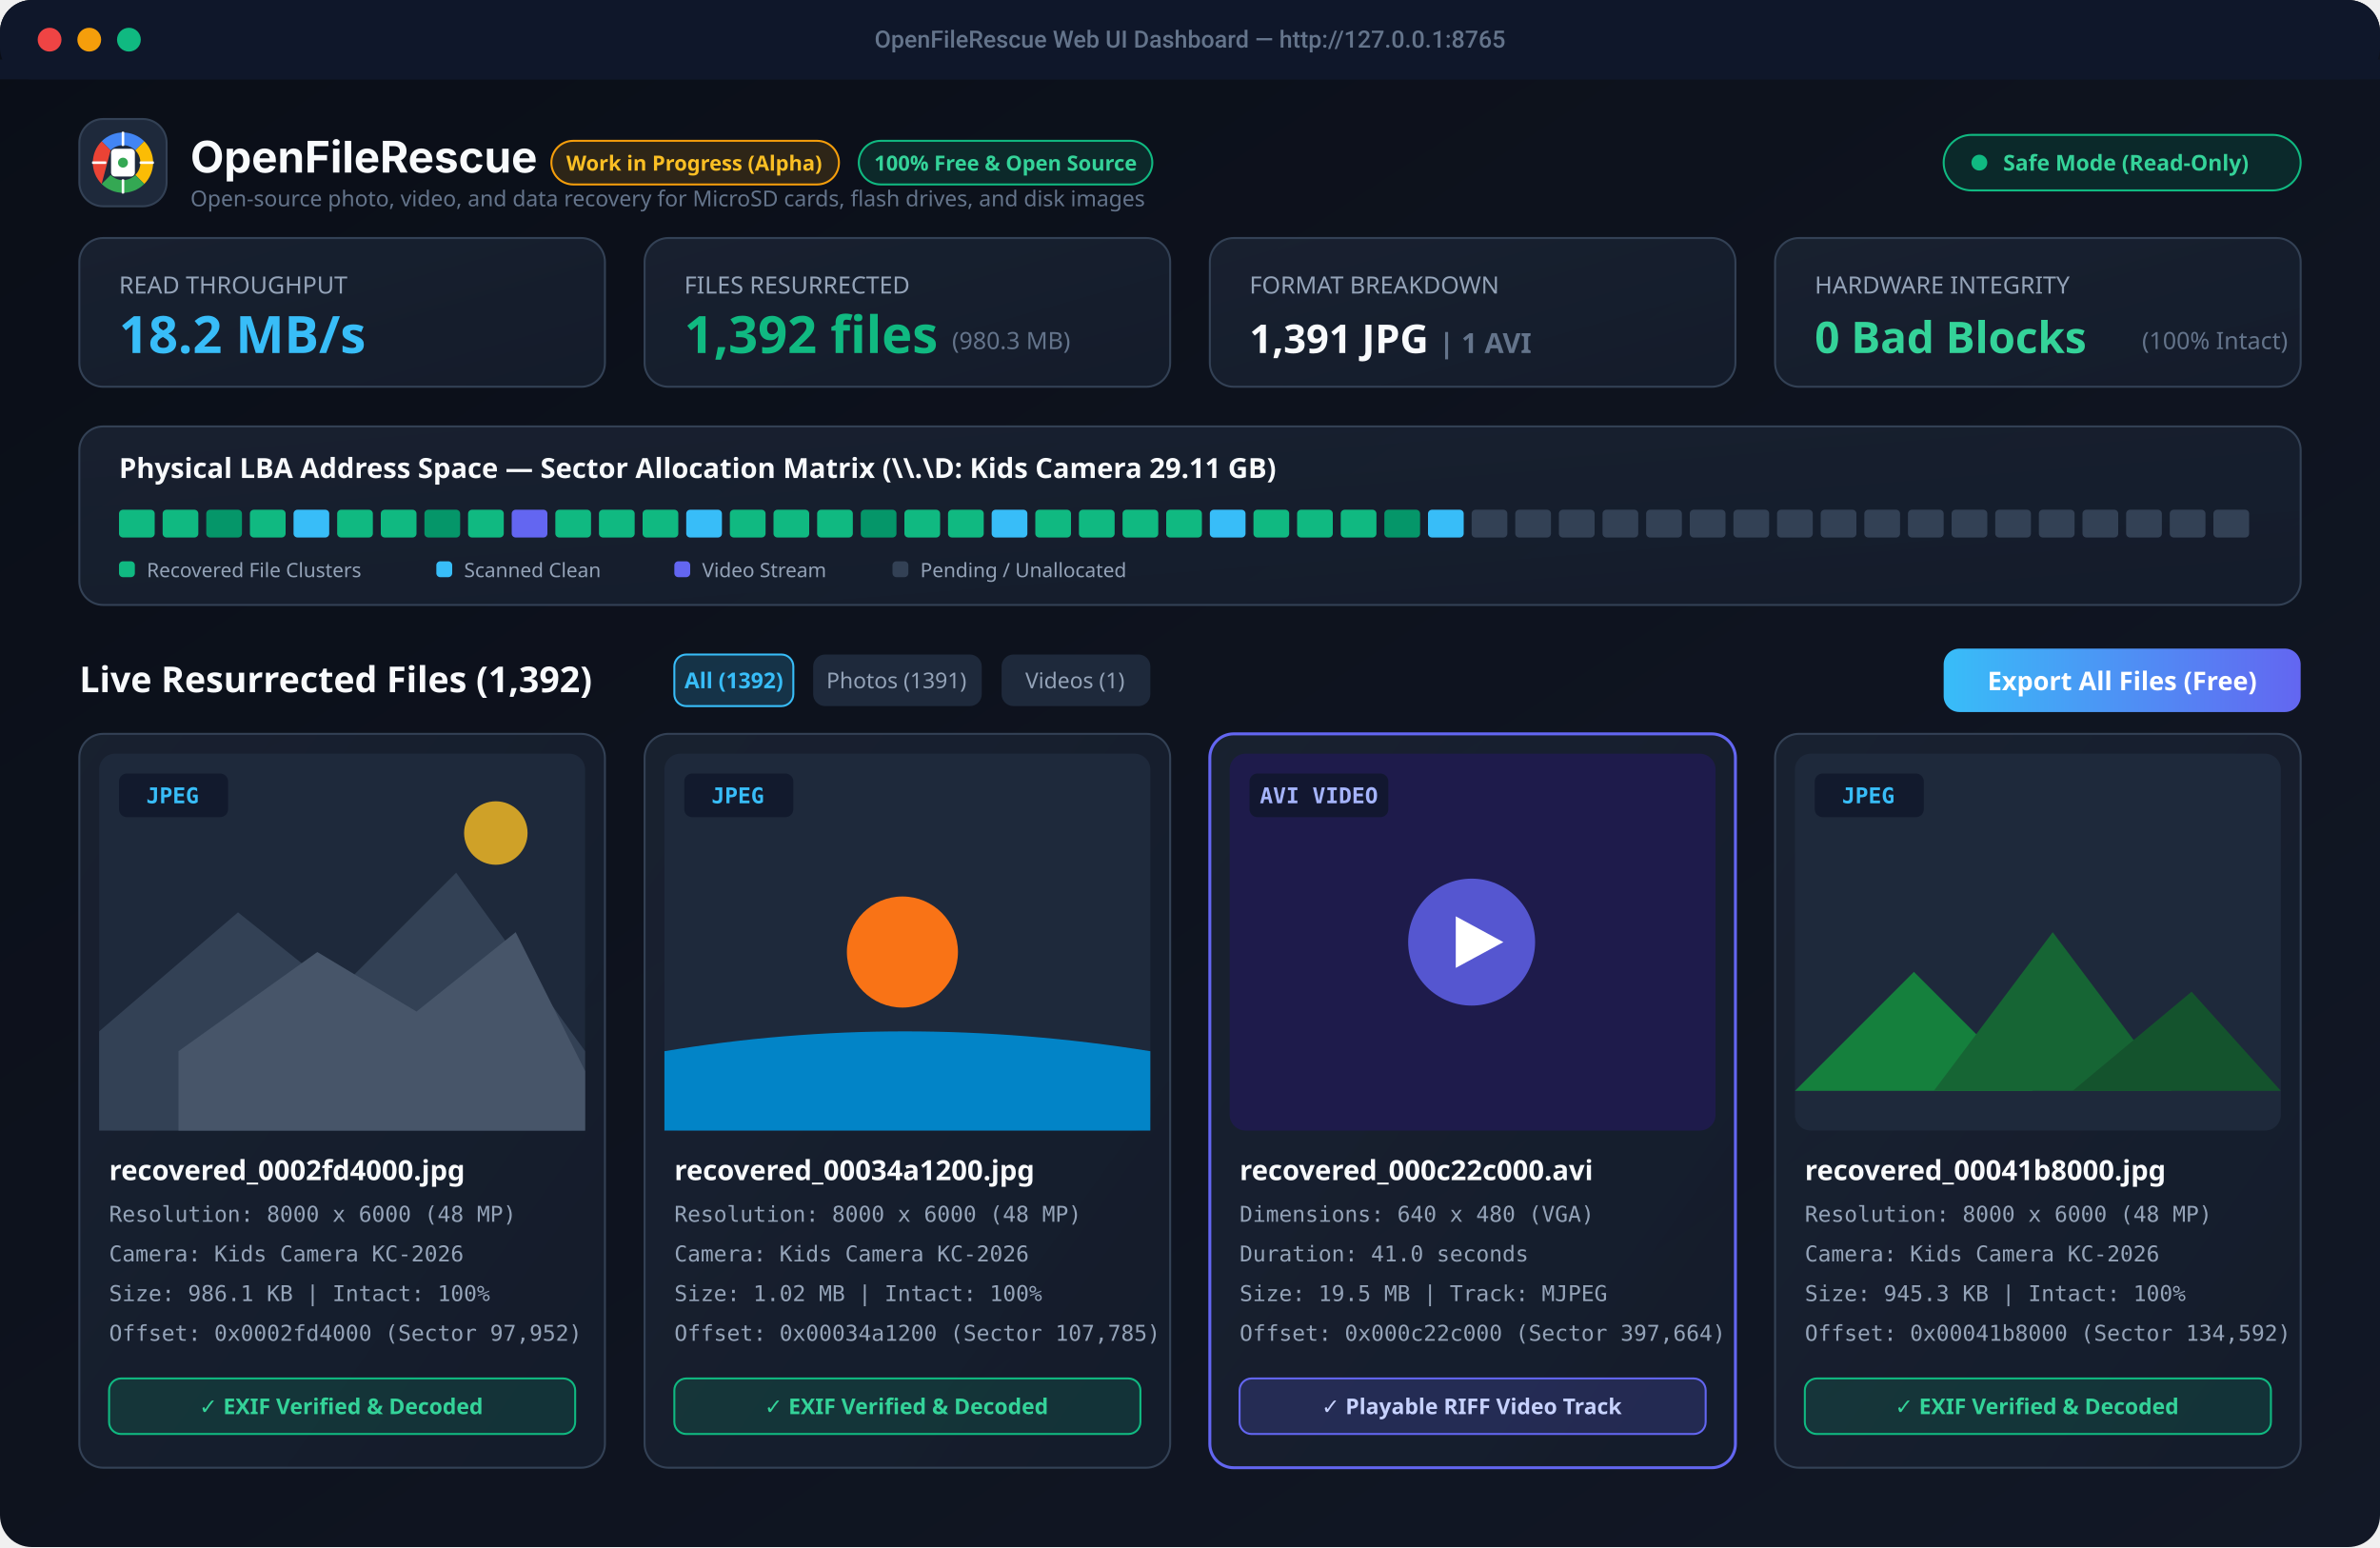
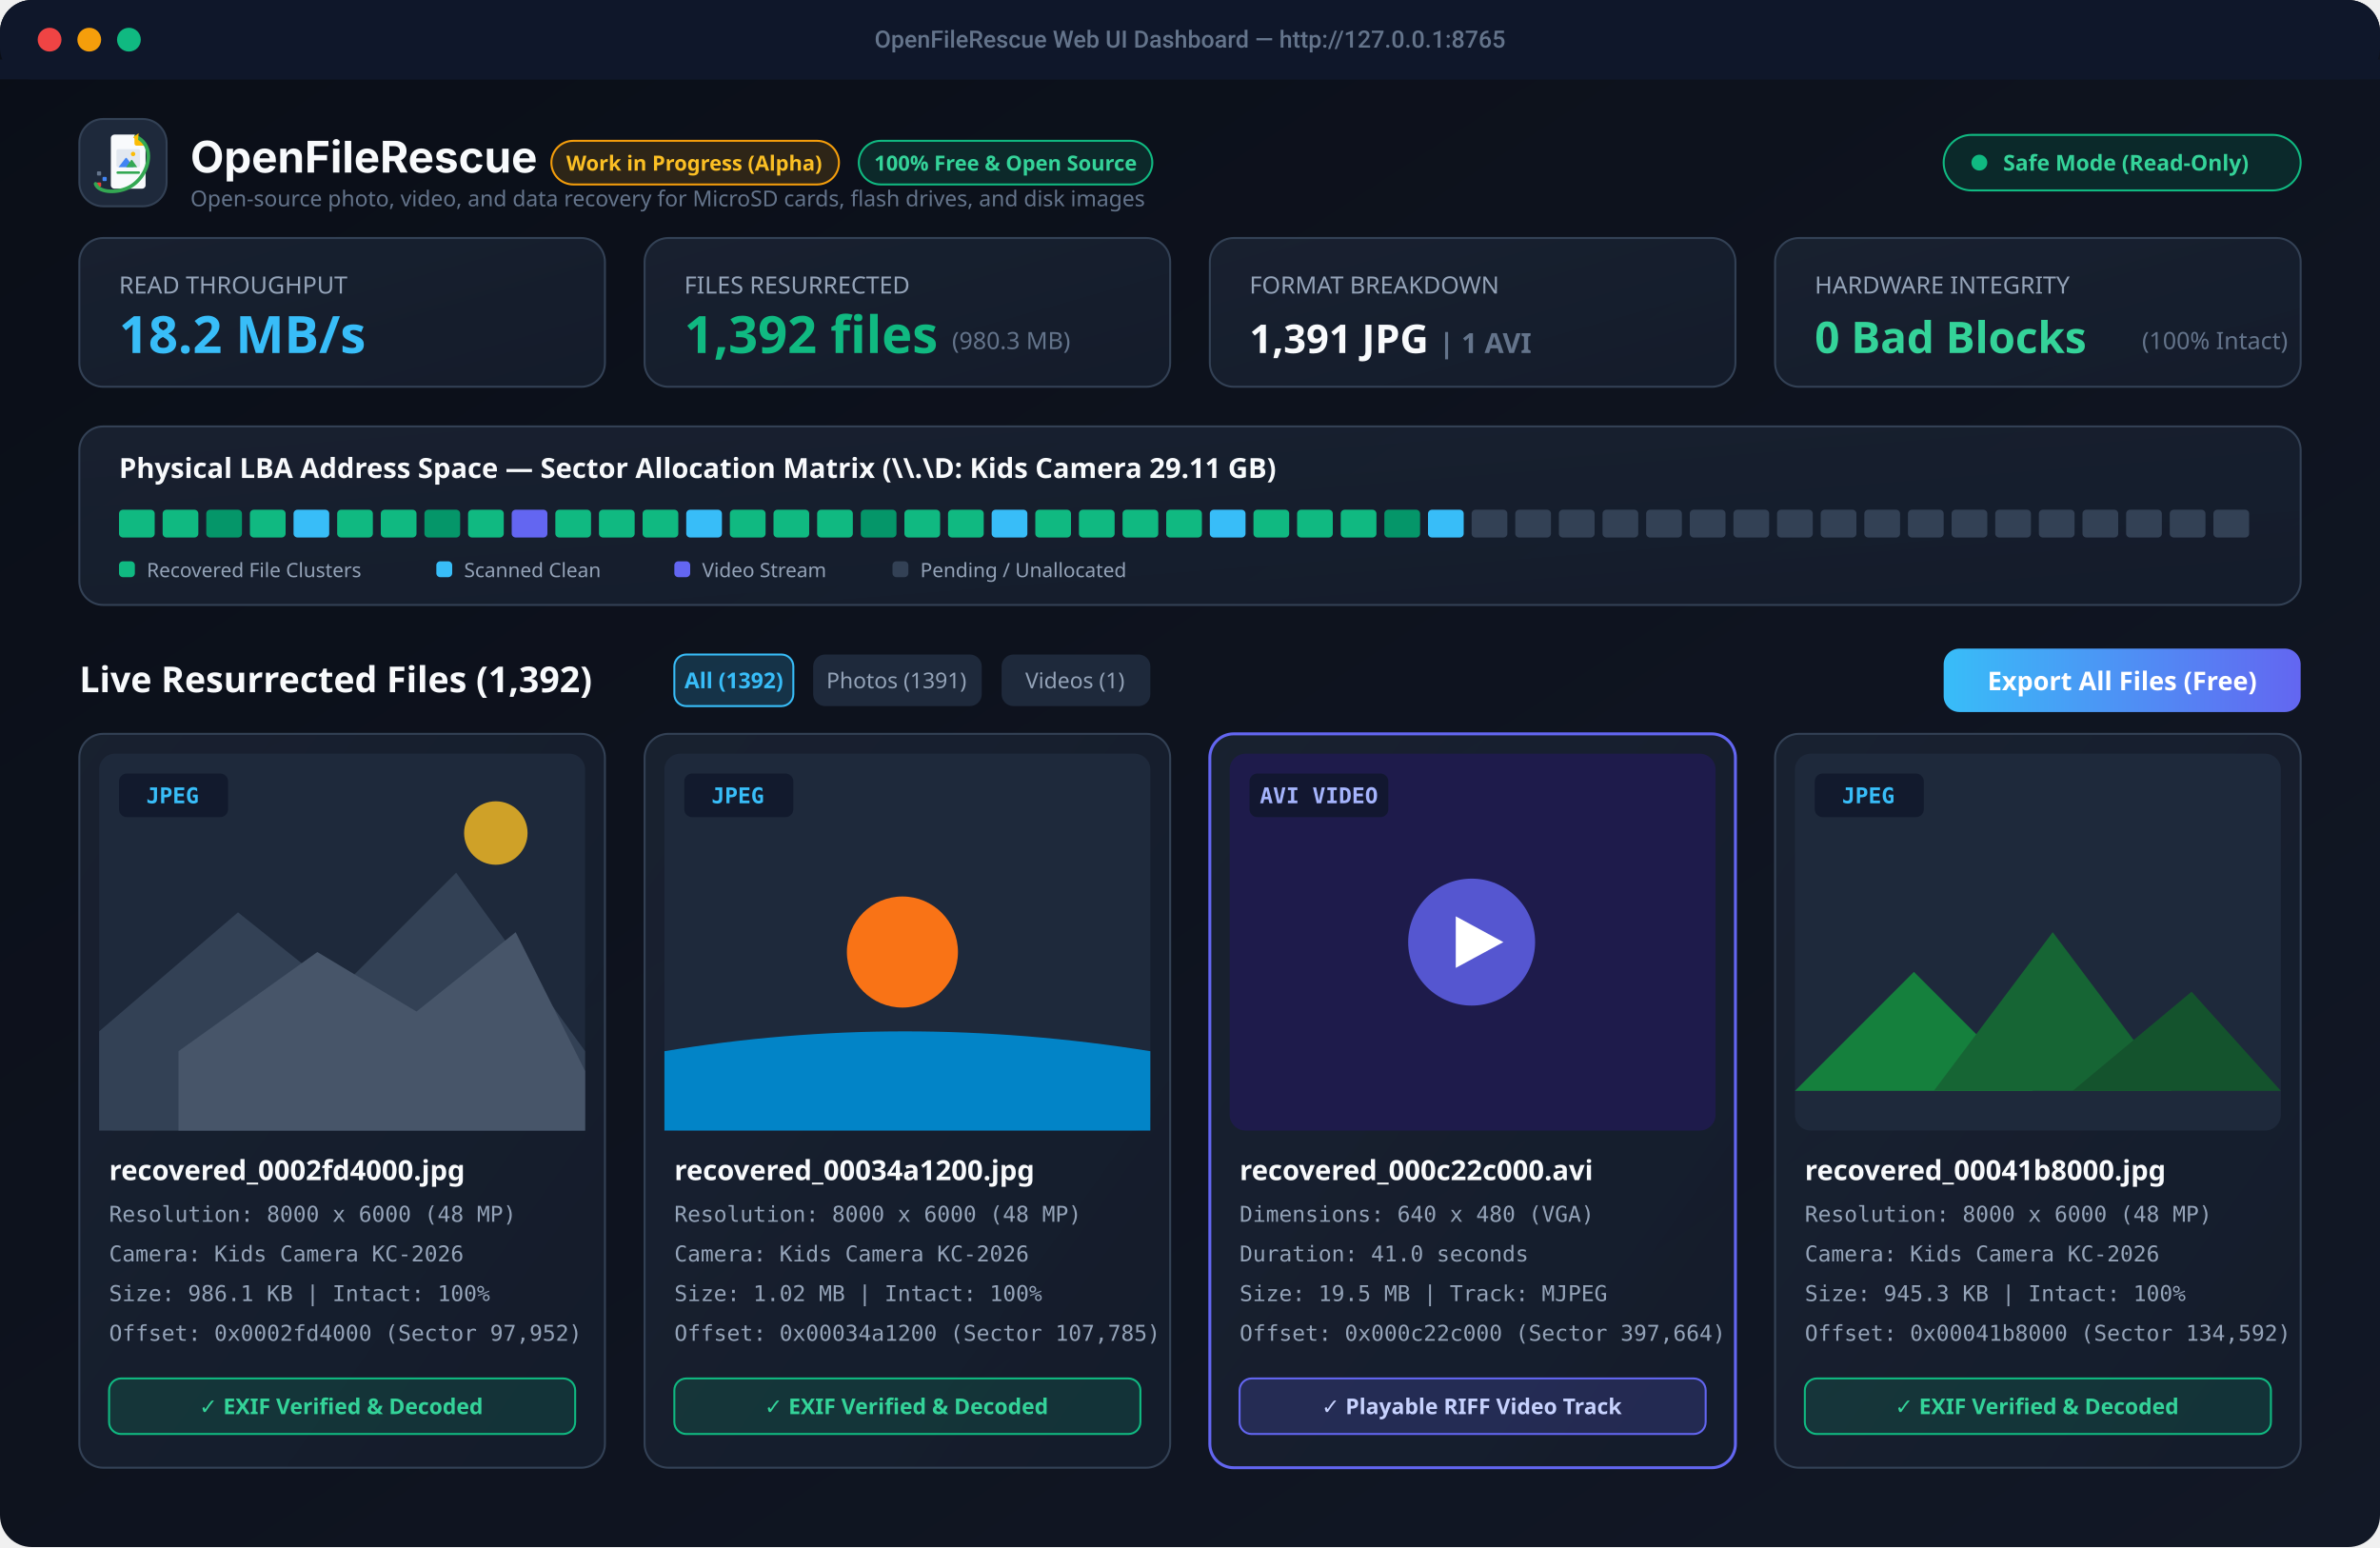
<svg xmlns="http://www.w3.org/2000/svg" viewBox="0 0 1200 780" width="1200" height="780">
  <defs>
    <linearGradient id="bg" x1="0%" y1="0%" x2="100%" y2="100%">
      <stop offset="0%" stop-color="#0a0e17" />
      <stop offset="100%" stop-color="#121826" />
    </linearGradient>
    <linearGradient id="cardBg" x1="0%" y1="0%" x2="100%" y2="100%">
      <stop offset="0%" stop-color="#1a2333" stop-opacity="0.85" />
      <stop offset="100%" stop-color="#141c2b" stop-opacity="0.95" />
    </linearGradient>
    <linearGradient id="primaryGrad" x1="0%" y1="0%" x2="100%" y2="0%">
      <stop offset="0%" stop-color="#38bdf8" />
      <stop offset="100%" stop-color="#6366f1" />
    </linearGradient>
    <linearGradient id="accentGrad" x1="0%" y1="0%" x2="100%" y2="0%">
      <stop offset="0%" stop-color="#10b981" />
      <stop offset="100%" stop-color="#059669" />
    </linearGradient>
    <filter id="glow" x="-20%" y="-20%" width="140%" height="140%">
      <feGaussianBlur stdDeviation="6" result="blur" />
      <feComposite in="SourceGraphic" in2="blur" operator="over" />
    </filter>
  </defs>
  <rect width="1200" height="780" fill="url(#bg)" rx="16" />
  <rect width="1200" height="40" fill="#0f172a" rx="16" />
  <rect y="30" width="1200" height="10" fill="#0f172a" />
  <circle cx="25" cy="20" r="6" fill="#ef4444" />
  <circle cx="45" cy="20" r="6" fill="#f59e0b" />
  <circle cx="65" cy="20" r="6" fill="#10b981" />
  <text x="600" y="24" fill="#64748b" font-family="-apple-system, BlinkMacSystemFont, 'Segoe UI', Roboto, sans-serif" font-size="12" text-anchor="middle" font-weight="500">OpenFileRescue Web UI Dashboard — http://127.0.0.1:8765</text>
  <g transform="translate(40, 60)">
    <g transform="translate(0, 0)">
      <rect width="44" height="44" rx="12" fill="#1e293b" stroke="#334155" stroke-width="1" />
-       <g transform="translate(22, 22) scale(0.08)">
-         <path d="M -134.35 -134.35 A 190 190 0 0 1 134.35 -134.35 L 77.78 -77.78 A 110 110 0 0 0 -77.78 -77.78 Z" fill="#4285F4" />
-         <path d="M 134.35 -134.35 A 190 190 0 0 1 134.35 134.35 L 77.78 77.78 A 110 110 0 0 0 77.78 -77.78 Z" fill="#FBBC05" />
-         <path d="M 134.35 134.35 A 190 190 0 0 1 -134.35 134.35 L -77.78 77.78 A 110 110 0 0 0 77.78 77.78 Z" fill="#34A853" />
-         <path d="M -134.35 134.35 A 190 190 0 0 1 -134.35 -134.35 L -77.78 -77.78 A 110 110 0 0 0 -77.78 -77.78 Z" fill="#EA4335" />
-         <rect x="-8" y="-195" width="16" height="90" rx="4" fill="#FFFFFF" />
-         <rect x="-8" y="105" width="16" height="90" rx="4" fill="#FFFFFF" />
-         <rect x="-195" y="-8" width="90" height="16" rx="4" fill="#FFFFFF" />
-         <rect x="105" y="-8" width="90" height="16" rx="4" fill="#FFFFFF" />
-       </g>
-       <rect x="16" y="15" width="12" height="14" rx="2" fill="#FFFFFF" />
-       <circle cx="22" cy="22" r="2.5" fill="#34A853" />
+       <g transform="translate(4, 4) scale(0.07)">
+         <rect x="70" y="320" width="30" height="30" rx="6" fill="#64748B" />
+         <rect x="110" y="360" width="30" height="30" rx="6" fill="#4285F4" />
+         <rect x="70" y="400" width="30" height="30" rx="6" fill="#EA4335" />
+         <path d="M 170 80 C 170 66 182 55 196 55 L 340 55 L 420 135 L 420 420 C 420 434 408 445 394 445 L 196 445 C 182 445 170 434 170 420 Z" fill="#F8FAFC" />
+         <path d="M 340 55 L 340 120 C 340 128 347 135 355 135 L 420 135 Z" fill="#FBBC05" />
+         <rect x="210" y="160" width="170" height="130" rx="12" fill="#E2E8F0" />
+         <circle cx="330" cy="195" r="16" fill="#FBBC05" />
+         <path d="M 225 290 L 275 225 A 6 6 0 0 1 285 225 L 335 290 Z" fill="#4285F4" />
+         <path d="M 280 290 L 315 240 A 6 6 0 0 1 325 240 L 360 290 Z" fill="#34A853" />
+         <rect x="210" y="320" width="170" height="18" rx="9" fill="#34A853" />
+         <path d="M 60 410 C 80 470 200 480 290 440 C 370 405 440 310 440 210 C 440 140 400 90 350 70" fill="none" stroke="#34A853" stroke-width="26" stroke-linecap="round" />
+         <polygon points="370,45 330,75 365,100" fill="#FBBC05" />
+       </g>
    </g>
    <text x="56" y="27" fill="#f8fafc" font-family="Outfit, -apple-system, sans-serif" font-size="22" font-weight="700">OpenFileRescue</text>
    <rect x="238" y="11" width="145" height="22" rx="11" fill="#f59e0b" fill-opacity="0.15" stroke="#f59e0b" stroke-width="1" />
    <text x="310" y="26" fill="#fbbf24" font-family="sans-serif" font-size="10.5" font-weight="600" text-anchor="middle">Work in Progress (Alpha)</text>
    <rect x="393" y="11" width="148" height="22" rx="11" fill="#10b981" fill-opacity="0.15" stroke="#10b981" stroke-width="1" />
    <text x="467" y="26" fill="#34d399" font-family="sans-serif" font-size="10.5" font-weight="600" text-anchor="middle">100% Free &amp; Open Source</text>
    <text x="56" y="44" fill="#64748b" font-family="sans-serif" font-size="11">Open-source photo, video, and data recovery for MicroSD cards, flash drives, and disk images</text>
    <rect x="940" y="8" width="180" height="28" rx="14" fill="#065f46" fill-opacity="0.3" stroke="#10b981" stroke-width="1" />
    <circle cx="958" cy="22" r="4" fill="#10b981" />
    <text x="970" y="26" fill="#34d399" font-family="sans-serif" font-size="11" font-weight="600">Safe Mode (Read-Only)</text>
  </g>
  <g transform="translate(40, 120)">
    <rect x="0" y="0" width="265" height="75" rx="12" fill="url(#cardBg)" stroke="#334155" stroke-width="1" />
    <text x="20" y="28" fill="#94a3b8" font-family="sans-serif" font-size="12" font-weight="500">READ THROUGHPUT</text>
    <text x="20" y="58" fill="#38bdf8" font-family="Outfit, sans-serif" font-size="26" font-weight="700">18.2 MB/s</text>
    <rect x="285" y="0" width="265" height="75" rx="12" fill="url(#cardBg)" stroke="#334155" stroke-width="1" />
    <text x="305" y="28" fill="#94a3b8" font-family="sans-serif" font-size="12" font-weight="500">FILES RESURRECTED</text>
    <text x="305" y="58" fill="#10b981" font-family="Outfit, sans-serif" font-size="26" font-weight="700">1,392 files</text>
    <text x="440" y="56" fill="#64748b" font-family="sans-serif" font-size="12">(980.3 MB)</text>
    <rect x="570" y="0" width="265" height="75" rx="12" fill="url(#cardBg)" stroke="#334155" stroke-width="1" />
    <text x="590" y="28" fill="#94a3b8" font-family="sans-serif" font-size="12" font-weight="500">FORMAT BREAKDOWN</text>
    <text x="590" y="58" fill="#f8fafc" font-family="Outfit, sans-serif" font-size="20" font-weight="600">1,391 JPG <tspan fill="#64748b" font-size="14">| 1 AVI</tspan>
    </text>
    <rect x="855" y="0" width="265" height="75" rx="12" fill="url(#cardBg)" stroke="#334155" stroke-width="1" />
    <text x="875" y="28" fill="#94a3b8" font-family="sans-serif" font-size="12" font-weight="500">HARDWARE INTEGRITY</text>
    <text x="875" y="58" fill="#34d399" font-family="Outfit, sans-serif" font-size="22" font-weight="700">0 Bad Blocks</text>
    <text x="1040" y="56" fill="#64748b" font-family="sans-serif" font-size="12">(100% Intact)</text>
  </g>
  <g transform="translate(40, 215)">
    <rect x="0" y="0" width="1120" height="90" rx="12" fill="url(#cardBg)" stroke="#334155" stroke-width="1" />
    <text x="20" y="26" fill="#f8fafc" font-family="Outfit, sans-serif" font-size="14" font-weight="600">Physical LBA Address Space — Sector Allocation Matrix (\\.\D: Kids Camera 29.11 GB)</text>
    <g transform="translate(20, 42)">
      <rect x="0" y="0" width="18" height="14" rx="2" fill="#10b981" />
      <rect x="22" y="0" width="18" height="14" rx="2" fill="#10b981" />
      <rect x="44" y="0" width="18" height="14" rx="2" fill="#059669" />
      <rect x="66" y="0" width="18" height="14" rx="2" fill="#10b981" />
      <rect x="88" y="0" width="18" height="14" rx="2" fill="#38bdf8" />
      <rect x="110" y="0" width="18" height="14" rx="2" fill="#10b981" />
      <rect x="132" y="0" width="18" height="14" rx="2" fill="#10b981" />
      <rect x="154" y="0" width="18" height="14" rx="2" fill="#059669" />
      <rect x="176" y="0" width="18" height="14" rx="2" fill="#10b981" />
      <rect x="198" y="0" width="18" height="14" rx="2" fill="#6366f1" />
      <rect x="220" y="0" width="18" height="14" rx="2" fill="#10b981" />
      <rect x="242" y="0" width="18" height="14" rx="2" fill="#10b981" />
      <rect x="264" y="0" width="18" height="14" rx="2" fill="#10b981" />
      <rect x="286" y="0" width="18" height="14" rx="2" fill="#38bdf8" />
      <rect x="308" y="0" width="18" height="14" rx="2" fill="#10b981" />
      <rect x="330" y="0" width="18" height="14" rx="2" fill="#10b981" />
      <rect x="352" y="0" width="18" height="14" rx="2" fill="#10b981" />
      <rect x="374" y="0" width="18" height="14" rx="2" fill="#059669" />
      <rect x="396" y="0" width="18" height="14" rx="2" fill="#10b981" />
      <rect x="418" y="0" width="18" height="14" rx="2" fill="#10b981" />
      <rect x="440" y="0" width="18" height="14" rx="2" fill="#38bdf8" />
      <rect x="462" y="0" width="18" height="14" rx="2" fill="#10b981" />
      <rect x="484" y="0" width="18" height="14" rx="2" fill="#10b981" />
      <rect x="506" y="0" width="18" height="14" rx="2" fill="#10b981" />
      <rect x="528" y="0" width="18" height="14" rx="2" fill="#10b981" />
      <rect x="550" y="0" width="18" height="14" rx="2" fill="#38bdf8" />
      <rect x="572" y="0" width="18" height="14" rx="2" fill="#10b981" />
      <rect x="594" y="0" width="18" height="14" rx="2" fill="#10b981" />
      <rect x="616" y="0" width="18" height="14" rx="2" fill="#10b981" />
      <rect x="638" y="0" width="18" height="14" rx="2" fill="#059669" />
      <rect x="660" y="0" width="18" height="14" rx="2" fill="#38bdf8" />
      <rect x="682" y="0" width="18" height="14" rx="2" fill="#334155" />
      <rect x="704" y="0" width="18" height="14" rx="2" fill="#334155" />
      <rect x="726" y="0" width="18" height="14" rx="2" fill="#334155" />
      <rect x="748" y="0" width="18" height="14" rx="2" fill="#334155" />
      <rect x="770" y="0" width="18" height="14" rx="2" fill="#334155" />
      <rect x="792" y="0" width="18" height="14" rx="2" fill="#334155" />
      <rect x="814" y="0" width="18" height="14" rx="2" fill="#334155" />
      <rect x="836" y="0" width="18" height="14" rx="2" fill="#334155" />
      <rect x="858" y="0" width="18" height="14" rx="2" fill="#334155" />
      <rect x="880" y="0" width="18" height="14" rx="2" fill="#334155" />
      <rect x="902" y="0" width="18" height="14" rx="2" fill="#334155" />
      <rect x="924" y="0" width="18" height="14" rx="2" fill="#334155" />
      <rect x="946" y="0" width="18" height="14" rx="2" fill="#334155" />
      <rect x="968" y="0" width="18" height="14" rx="2" fill="#334155" />
      <rect x="990" y="0" width="18" height="14" rx="2" fill="#334155" />
      <rect x="1012" y="0" width="18" height="14" rx="2" fill="#334155" />
      <rect x="1034" y="0" width="18" height="14" rx="2" fill="#334155" />
      <rect x="1056" y="0" width="18" height="14" rx="2" fill="#334155" />
    </g>
    <g transform="translate(20, 68)">
      <rect x="0" y="0" width="8" height="8" rx="2" fill="#10b981" />
      <text x="14" y="8" fill="#94a3b8" font-family="sans-serif" font-size="10">Recovered File Clusters</text>
      <rect x="160" y="0" width="8" height="8" rx="2" fill="#38bdf8" />
      <text x="174" y="8" fill="#94a3b8" font-family="sans-serif" font-size="10">Scanned Clean</text>
      <rect x="280" y="0" width="8" height="8" rx="2" fill="#6366f1" />
      <text x="294" y="8" fill="#94a3b8" font-family="sans-serif" font-size="10">Video Stream</text>
      <rect x="390" y="0" width="8" height="8" rx="2" fill="#334155" />
      <text x="404" y="8" fill="#94a3b8" font-family="sans-serif" font-size="10">Pending / Unallocated</text>
    </g>
  </g>
  <g transform="translate(40, 325)">
    <text x="0" y="24" fill="#f8fafc" font-family="Outfit, sans-serif" font-size="18" font-weight="700">Live Resurrected Files (1,392)</text>
    <g transform="translate(300, 5)">
      <rect x="0" y="0" width="60" height="26" rx="6" fill="#38bdf8" fill-opacity="0.2" stroke="#38bdf8" stroke-width="1" />
      <text x="30" y="17" fill="#38bdf8" font-family="sans-serif" font-size="11" font-weight="600" text-anchor="middle">All (1392)</text>
      <rect x="70" y="0" width="85" height="26" rx="6" fill="#1e293b" />
      <text x="112" y="17" fill="#94a3b8" font-family="sans-serif" font-size="11" font-weight="500" text-anchor="middle">Photos (1391)</text>
      <rect x="165" y="0" width="75" height="26" rx="6" fill="#1e293b" />
      <text x="202" y="17" fill="#94a3b8" font-family="sans-serif" font-size="11" font-weight="500" text-anchor="middle">Videos (1)</text>
    </g>
    <g transform="translate(940, 2)">
      <rect x="0" y="0" width="180" height="32" rx="8" fill="url(#primaryGrad)" />
      <text x="90" y="21" fill="#ffffff" font-family="Outfit, sans-serif" font-size="13" font-weight="600" text-anchor="middle">Export All Files (Free)</text>
    </g>
    <g transform="translate(0, 45)">
      <g transform="translate(0, 0)">
        <rect width="265" height="370" rx="12" fill="url(#cardBg)" stroke="#334155" stroke-width="1" />
        <rect x="10" y="10" width="245" height="190" rx="8" fill="#1e293b" />
        <path d="M10 150 L80 90 L130 130 L190 70 L255 160 L255 200 L10 200 Z" fill="#334155" />
        <path d="M50 160 L120 110 L170 140 L220 100 L255 170 L255 200 L50 200 Z" fill="#475569" />
        <circle cx="210" cy="50" r="16" fill="#fbbf24" fill-opacity="0.8" />
        <rect x="20" y="20" width="55" height="22" rx="4" fill="#0f172a" fill-opacity="0.8" />
        <text x="47" y="35" fill="#38bdf8" font-family="monospace" font-size="11" font-weight="700" text-anchor="middle">JPEG</text>
        <text x="15" y="225" fill="#f8fafc" font-family="Outfit, sans-serif" font-size="14" font-weight="600">recovered_0002fd4000.jpg</text>
        <text x="15" y="246" fill="#94a3b8" font-family="monospace" font-size="11">Resolution: 8000 x 6000 (48 MP)</text>
        <text x="15" y="266" fill="#94a3b8" font-family="monospace" font-size="11">Camera: Kids Camera KC-2026</text>
        <text x="15" y="286" fill="#94a3b8" font-family="monospace" font-size="11">Size: 986.1 KB | Intact: 100%</text>
        <text x="15" y="306" fill="#94a3b8" font-family="monospace" font-size="11">Offset: 0x0002fd4000 (Sector 97,952)</text>
        <rect x="15" y="325" width="235" height="28" rx="6" fill="#10b981" fill-opacity="0.15" stroke="#10b981" stroke-width="1" />
        <text x="132" y="343" fill="#34d399" font-family="sans-serif" font-size="11" font-weight="600" text-anchor="middle">✓ EXIF Verified &amp; Decoded</text>
      </g>
      <g transform="translate(285, 0)">
        <rect width="265" height="370" rx="12" fill="url(#cardBg)" stroke="#334155" stroke-width="1" />
        <rect x="10" y="10" width="245" height="190" rx="8" fill="#1e293b" />
        <path d="M10 160 Q 130 140 255 160 L255 200 L10 200 Z" fill="#0284c7" />
        <circle cx="130" cy="110" r="28" fill="#f97316" />
        <rect x="20" y="20" width="55" height="22" rx="4" fill="#0f172a" fill-opacity="0.8" />
        <text x="47" y="35" fill="#38bdf8" font-family="monospace" font-size="11" font-weight="700" text-anchor="middle">JPEG</text>
        <text x="15" y="225" fill="#f8fafc" font-family="Outfit, sans-serif" font-size="14" font-weight="600">recovered_00034a1200.jpg</text>
        <text x="15" y="246" fill="#94a3b8" font-family="monospace" font-size="11">Resolution: 8000 x 6000 (48 MP)</text>
        <text x="15" y="266" fill="#94a3b8" font-family="monospace" font-size="11">Camera: Kids Camera KC-2026</text>
        <text x="15" y="286" fill="#94a3b8" font-family="monospace" font-size="11">Size: 1.02 MB | Intact: 100%</text>
        <text x="15" y="306" fill="#94a3b8" font-family="monospace" font-size="11">Offset: 0x00034a1200 (Sector 107,785)</text>
        <rect x="15" y="325" width="235" height="28" rx="6" fill="#10b981" fill-opacity="0.15" stroke="#10b981" stroke-width="1" />
        <text x="132" y="343" fill="#34d399" font-family="sans-serif" font-size="11" font-weight="600" text-anchor="middle">✓ EXIF Verified &amp; Decoded</text>
      </g>
      <g transform="translate(570, 0)">
        <rect width="265" height="370" rx="12" fill="url(#cardBg)" stroke="#6366f1" stroke-width="1.5" />
        <rect x="10" y="10" width="245" height="190" rx="8" fill="#1e1b4b" />
        <circle cx="132" cy="105" r="32" fill="#6366f1" fill-opacity="0.8" />
        <polygon points="124,92 148,105 124,118" fill="#ffffff" />
        <rect x="20" y="20" width="70" height="22" rx="4" fill="#0f172a" fill-opacity="0.8" />
        <text x="55" y="35" fill="#a5b4fc" font-family="monospace" font-size="11" font-weight="700" text-anchor="middle">AVI VIDEO</text>
        <text x="15" y="225" fill="#f8fafc" font-family="Outfit, sans-serif" font-size="14" font-weight="600">recovered_000c22c000.avi</text>
        <text x="15" y="246" fill="#94a3b8" font-family="monospace" font-size="11">Dimensions: 640 x 480 (VGA)</text>
        <text x="15" y="266" fill="#94a3b8" font-family="monospace" font-size="11">Duration: 41.0 seconds</text>
        <text x="15" y="286" fill="#94a3b8" font-family="monospace" font-size="11">Size: 19.5 MB | Track: MJPEG</text>
        <text x="15" y="306" fill="#94a3b8" font-family="monospace" font-size="11">Offset: 0x000c22c000 (Sector 397,664)</text>
        <rect x="15" y="325" width="235" height="28" rx="6" fill="#6366f1" fill-opacity="0.2" stroke="#6366f1" stroke-width="1" />
        <text x="132" y="343" fill="#c7d2fe" font-family="sans-serif" font-size="11" font-weight="600" text-anchor="middle">✓ Playable RIFF Video Track</text>
      </g>
      <g transform="translate(855, 0)">
        <rect width="265" height="370" rx="12" fill="url(#cardBg)" stroke="#334155" stroke-width="1" />
        <rect x="10" y="10" width="245" height="190" rx="8" fill="#1e293b" />
        <path d="M10 180 L70 120 L130 180 Z" fill="#15803d" />
        <path d="M80 180 L140 100 L200 180 Z" fill="#166534" />
        <path d="M150 180 L210 130 L255 180 Z" fill="#14532d" />
        <rect x="20" y="20" width="55" height="22" rx="4" fill="#0f172a" fill-opacity="0.8" />
        <text x="47" y="35" fill="#38bdf8" font-family="monospace" font-size="11" font-weight="700" text-anchor="middle">JPEG</text>
        <text x="15" y="225" fill="#f8fafc" font-family="Outfit, sans-serif" font-size="14" font-weight="600">recovered_00041b8000.jpg</text>
        <text x="15" y="246" fill="#94a3b8" font-family="monospace" font-size="11">Resolution: 8000 x 6000 (48 MP)</text>
        <text x="15" y="266" fill="#94a3b8" font-family="monospace" font-size="11">Camera: Kids Camera KC-2026</text>
        <text x="15" y="286" fill="#94a3b8" font-family="monospace" font-size="11">Size: 945.3 KB | Intact: 100%</text>
        <text x="15" y="306" fill="#94a3b8" font-family="monospace" font-size="11">Offset: 0x00041b8000 (Sector 134,592)</text>
        <rect x="15" y="325" width="235" height="28" rx="6" fill="#10b981" fill-opacity="0.15" stroke="#10b981" stroke-width="1" />
        <text x="132" y="343" fill="#34d399" font-family="sans-serif" font-size="11" font-weight="600" text-anchor="middle">✓ EXIF Verified &amp; Decoded</text>
      </g>
    </g>
  </g>
</svg>
